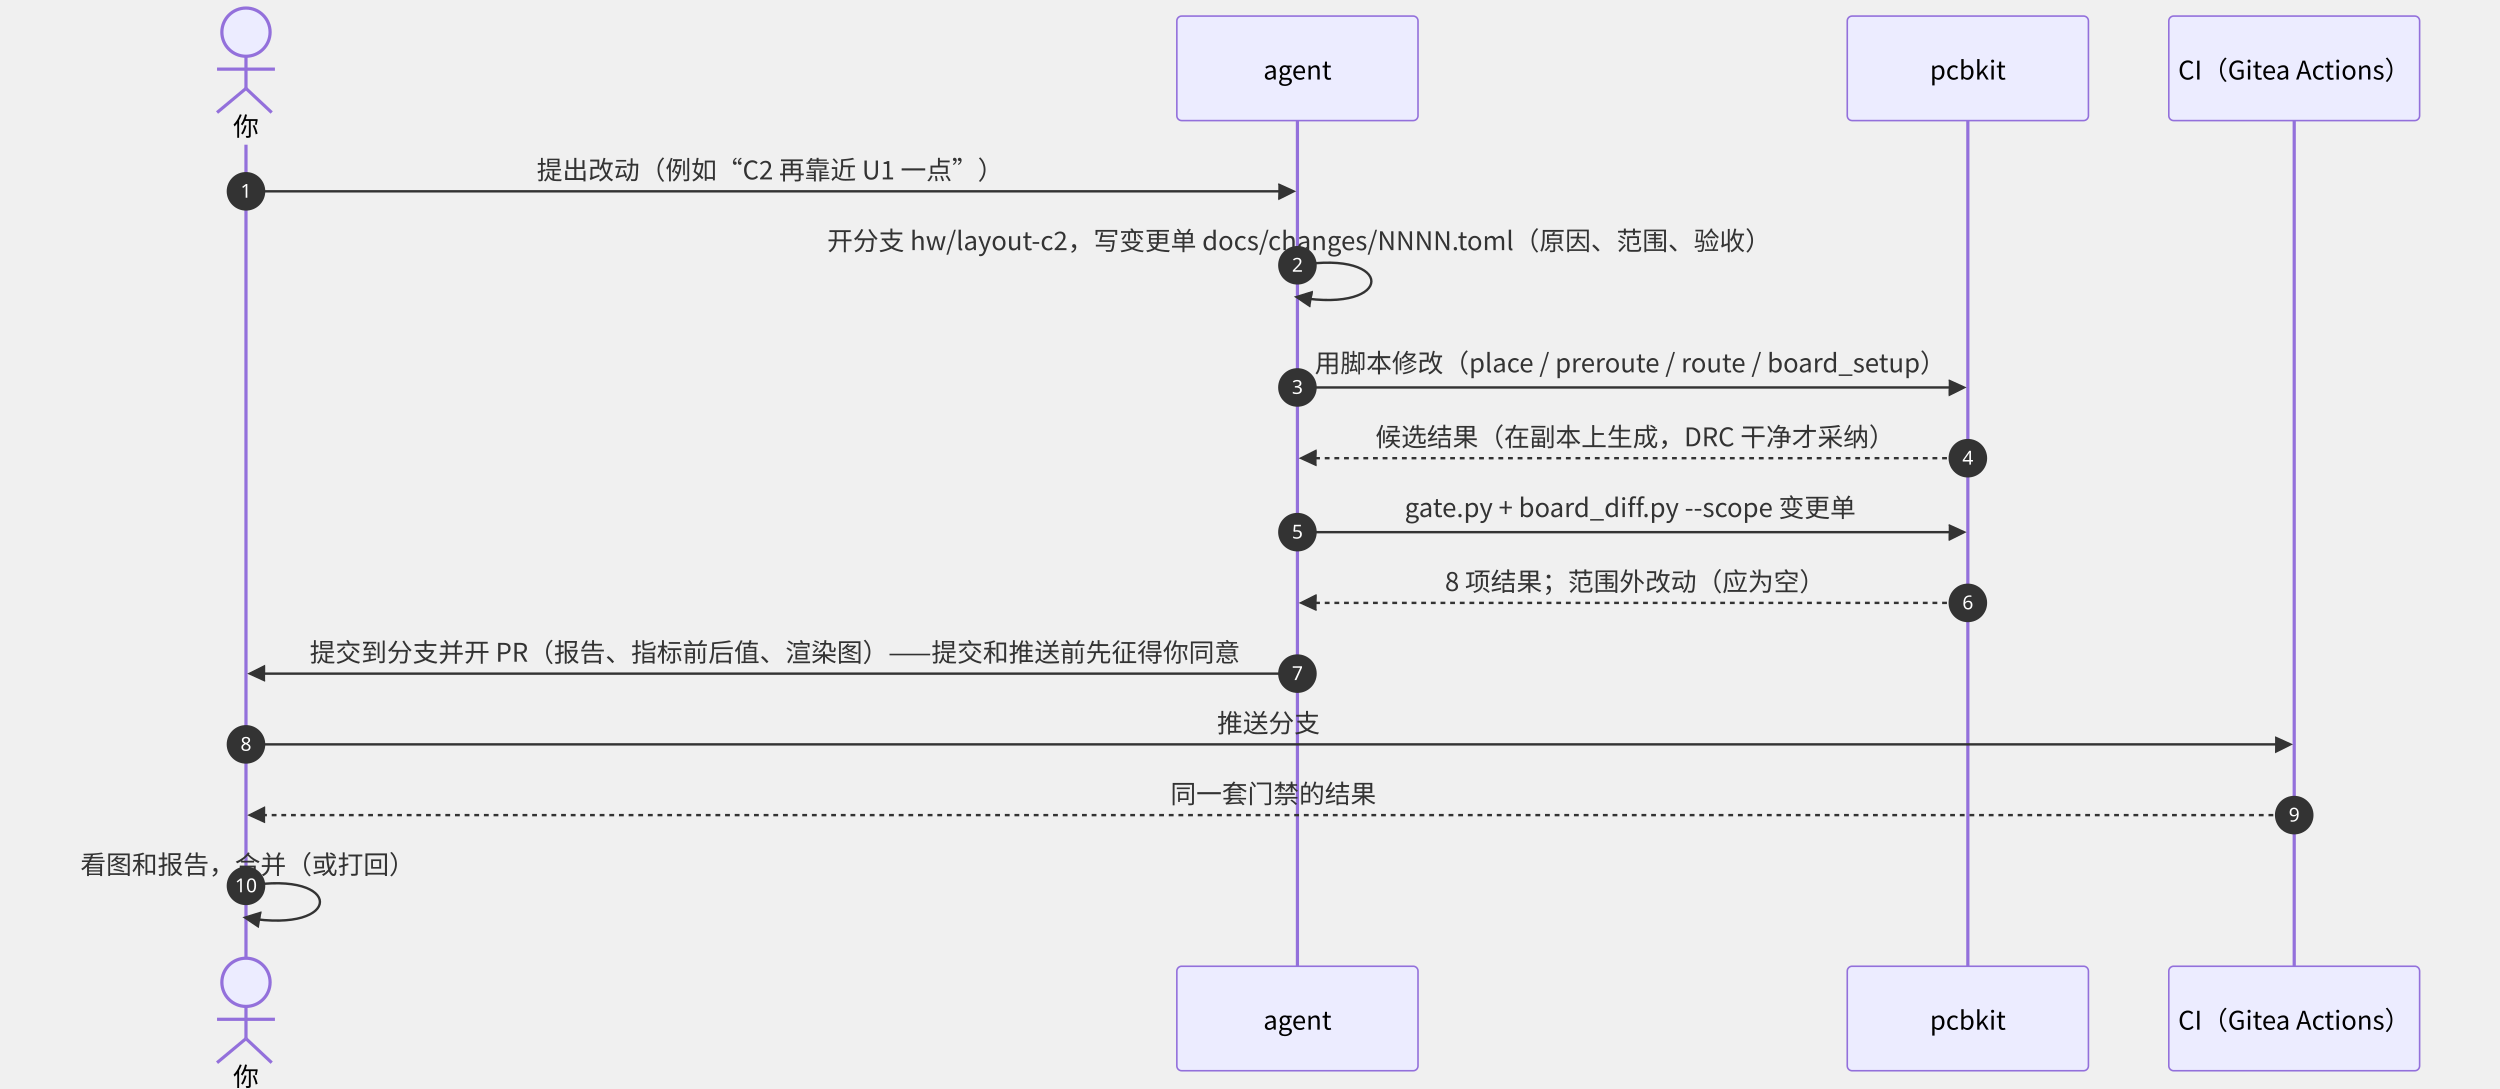
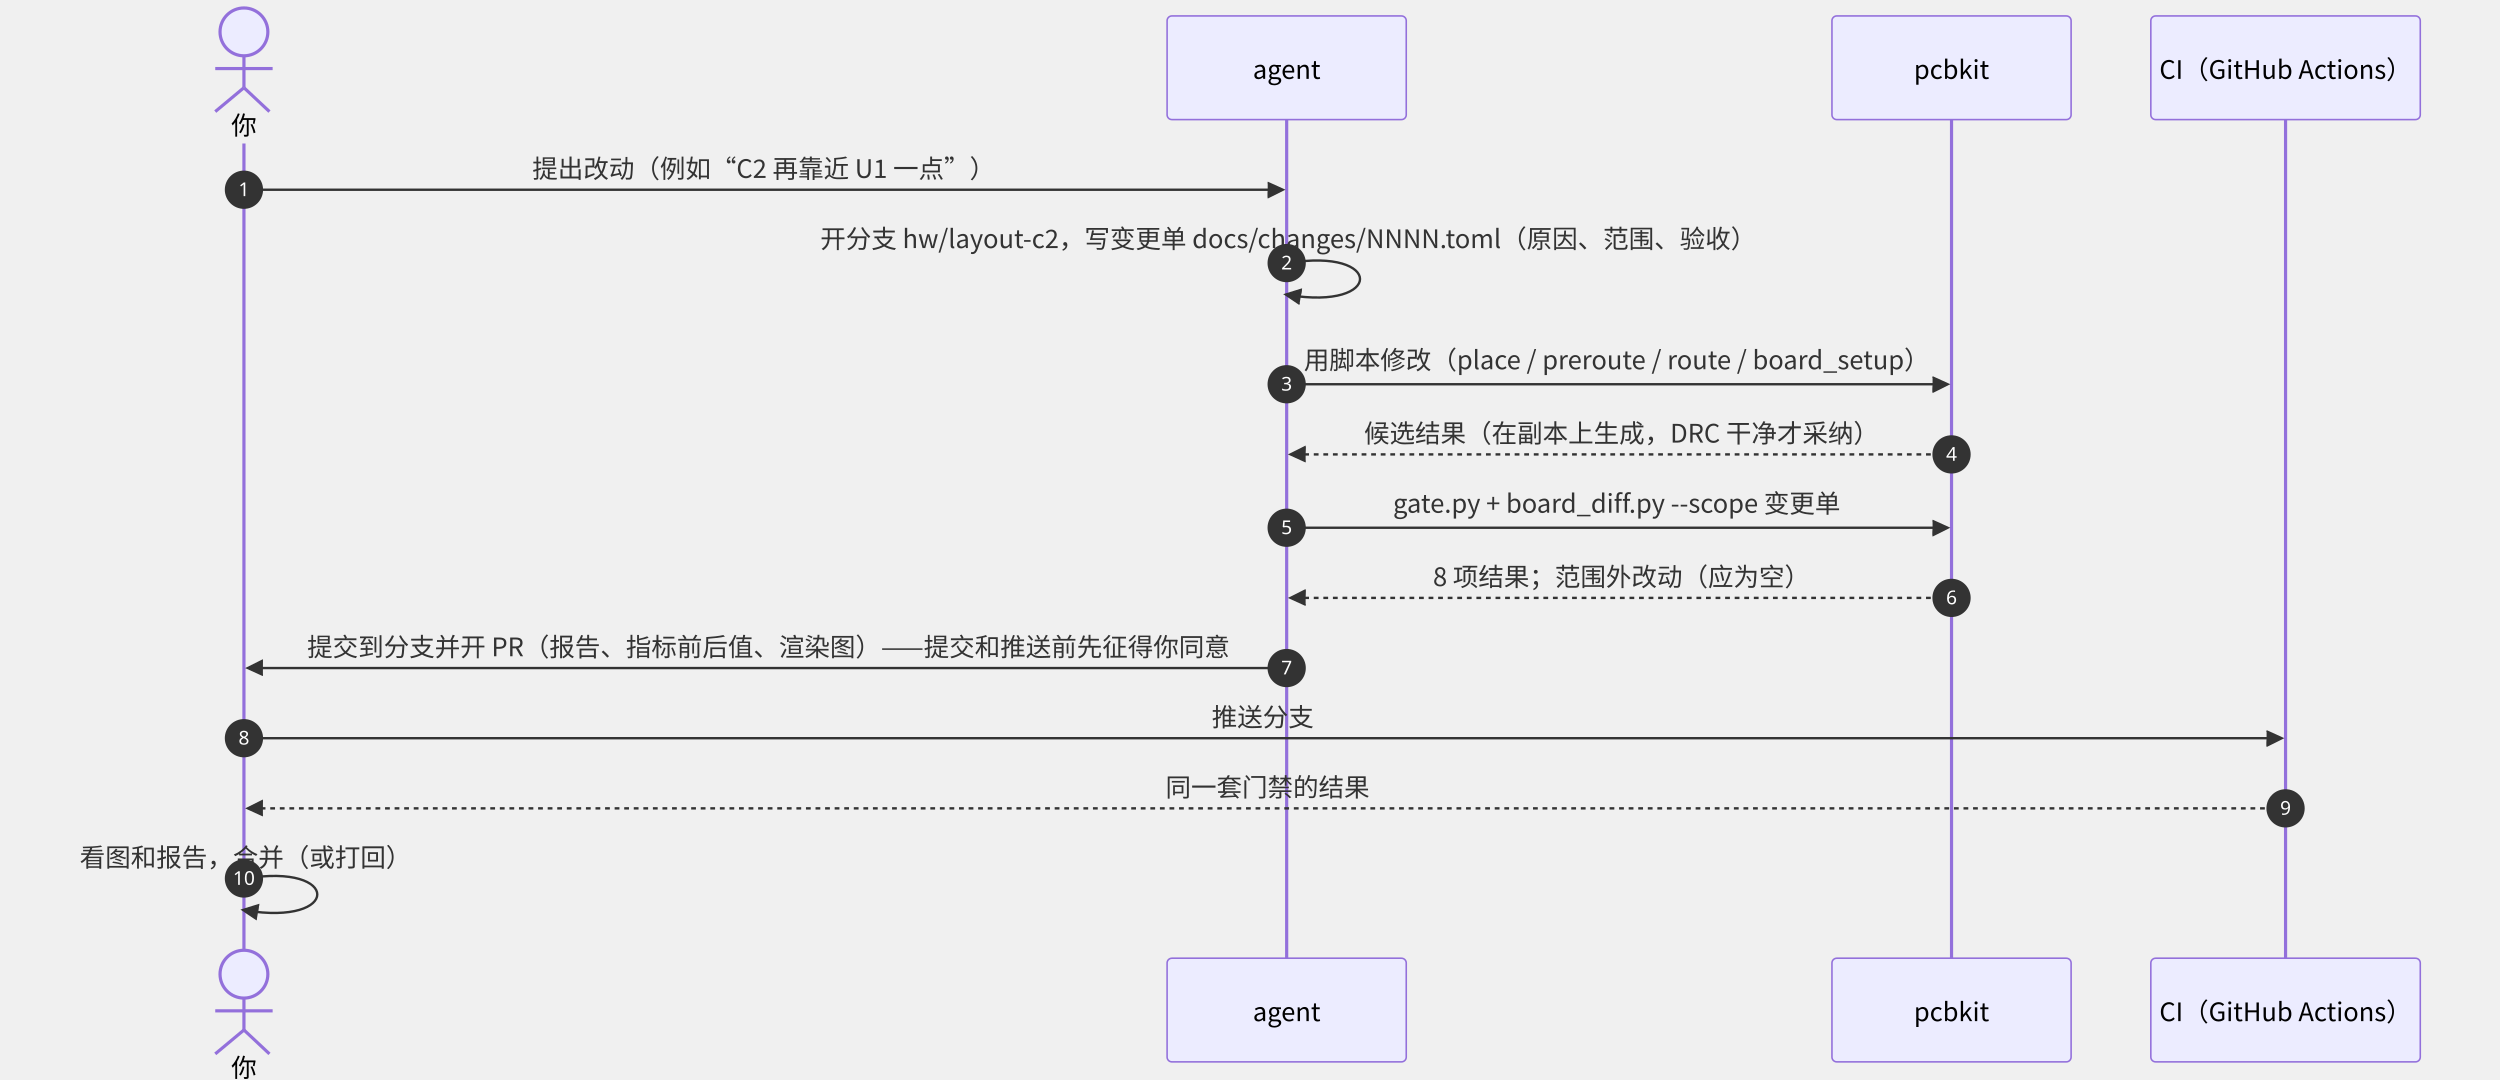
- <svg xmlns="http://www.w3.org/2000/svg" id="m4" width="100%" style="max-width: 1555px;" viewBox="-78 -10 1555 677" role="graphics-document document" aria-roledescription="sequence">
+ <svg xmlns="http://www.w3.org/2000/svg" id="m3" width="100%" style="max-width: 1568px;" viewBox="-78 -10 1568 677" role="graphics-document document" aria-roledescription="sequence">
  <g>
-     <rect x="1271" y="591" fill="#eaeaea" stroke="#666" width="156" height="65" name="C" rx="3" ry="3" class="actor actor-bottom" />
-     <text x="1349" y="623.5" dominant-baseline="central" alignment-baseline="central" class="actor actor-box" style="text-anchor: middle; font-size: 16px; font-weight: 400;">
-       <tspan x="1349" dy="0">CI（Gitea Actions）</tspan>
+     <rect x="1271" y="591" fill="#eaeaea" stroke="#666" width="169" height="65" name="C" rx="3" ry="3" class="actor actor-bottom" />
+     <text x="1355.5" y="623.5" dominant-baseline="central" alignment-baseline="central" class="actor actor-box" style="text-anchor: middle; font-size: 16px; font-weight: 400;">
+       <tspan x="1355.5" dy="0">CI（GitHub Actions）</tspan>
    </text>
  </g>
  <g>
    <rect x="1071" y="591" fill="#eaeaea" stroke="#666" width="150" height="65" name="K" rx="3" ry="3" class="actor actor-bottom" />
    <text x="1146" y="623.5" dominant-baseline="central" alignment-baseline="central" class="actor actor-box" style="text-anchor: middle; font-size: 16px; font-weight: 400;">
      <tspan x="1146" dy="0">pcbkit</tspan>
    </text>
  </g>
  <g>
    <rect x="654" y="591" fill="#eaeaea" stroke="#666" width="150" height="65" name="A" rx="3" ry="3" class="actor actor-bottom" />
    <text x="729" y="623.5" dominant-baseline="central" alignment-baseline="central" class="actor actor-box" style="text-anchor: middle; font-size: 16px; font-weight: 400;">
      <tspan x="729" dy="0">agent</tspan>
    </text>
  </g>
  <g />
  <g>
-     <line id="actor3" x1="1349" y1="65" x2="1349" y2="591" class="actor-line 200" stroke-width="0.5px" stroke="#999" name="C" data-et="life-line" data-id="C" />
+     <line id="actor3" x1="1355.5" y1="65" x2="1355.5" y2="591" class="actor-line 200" stroke-width="0.5px" stroke="#999" name="C" data-et="life-line" data-id="C" />
    <g id="root-3" data-et="participant" data-type="participant" data-id="C">
-       <rect x="1271" y="0" fill="#eaeaea" stroke="#666" width="156" height="65" name="C" rx="3" ry="3" class="actor actor-top" />
-       <text x="1349" y="32.5" dominant-baseline="central" alignment-baseline="central" class="actor actor-box" style="text-anchor: middle; font-size: 16px; font-weight: 400;">
-         <tspan x="1349" dy="0">CI（Gitea Actions）</tspan>
+       <rect x="1271" y="0" fill="#eaeaea" stroke="#666" width="169" height="65" name="C" rx="3" ry="3" class="actor actor-top" />
+       <text x="1355.5" y="32.5" dominant-baseline="central" alignment-baseline="central" class="actor actor-box" style="text-anchor: middle; font-size: 16px; font-weight: 400;">
+         <tspan x="1355.5" dy="0">CI（GitHub Actions）</tspan>
      </text>
    </g>
  </g>
  <g>
    <line id="actor2" x1="1146" y1="65" x2="1146" y2="591" class="actor-line 200" stroke-width="0.5px" stroke="#999" name="K" data-et="life-line" data-id="K" />
    <g id="root-2" data-et="participant" data-type="participant" data-id="K">
      <rect x="1071" y="0" fill="#eaeaea" stroke="#666" width="150" height="65" name="K" rx="3" ry="3" class="actor actor-top" />
      <text x="1146" y="32.5" dominant-baseline="central" alignment-baseline="central" class="actor actor-box" style="text-anchor: middle; font-size: 16px; font-weight: 400;">
        <tspan x="1146" dy="0">pcbkit</tspan>
      </text>
    </g>
  </g>
  <g>
    <line id="actor1" x1="729" y1="65" x2="729" y2="591" class="actor-line 200" stroke-width="0.5px" stroke="#999" name="A" data-et="life-line" data-id="A" />
    <g id="root-1" data-et="participant" data-type="participant" data-id="A">
      <rect x="654" y="0" fill="#eaeaea" stroke="#666" width="150" height="65" name="A" rx="3" ry="3" class="actor actor-top" />
      <text x="729" y="32.5" dominant-baseline="central" alignment-baseline="central" class="actor actor-box" style="text-anchor: middle; font-size: 16px; font-weight: 400;">
        <tspan x="729" dy="0">agent</tspan>
      </text>
    </g>
  </g>
  <g>
    <line id="actor0" x1="75" y1="80" x2="75" y2="591" class="actor-line 200" stroke-width="0.5px" stroke="#999" name="U" data-et="life-line" data-id="U" />
  </g>
-   <style>#m4{font-family:WenQuanYi Zen Hei,Noto Sans CJK SC,Microsoft YaHei,PingFang SC,sans-serif;font-size:16px;fill:#333;}@keyframes edge-animation-frame{from{stroke-dashoffset:0;}}@keyframes dash{to{stroke-dashoffset:0;}}#m4 .edge-animation-slow{stroke-dasharray:9,5!important;stroke-dashoffset:900;animation:dash 50s linear infinite;stroke-linecap:round;}#m4 .edge-animation-fast{stroke-dasharray:9,5!important;stroke-dashoffset:900;animation:dash 20s linear infinite;stroke-linecap:round;}#m4 .error-icon{fill:#552222;}#m4 .error-text{fill:#552222;stroke:#552222;}#m4 .edge-thickness-normal{stroke-width:1px;}#m4 .edge-thickness-thick{stroke-width:3.5px;}#m4 .edge-pattern-solid{stroke-dasharray:0;}#m4 .edge-thickness-invisible{stroke-width:0;fill:none;}#m4 .edge-pattern-dashed{stroke-dasharray:3;}#m4 .edge-pattern-dotted{stroke-dasharray:2;}#m4 .marker{fill:#333333;stroke:#333333;}#m4 .marker.cross{stroke:#333333;}#m4 svg{font-family:WenQuanYi Zen Hei,Noto Sans CJK SC,Microsoft YaHei,PingFang SC,sans-serif;font-size:16px;}#m4 p{margin:0;}#m4 .actor{stroke:#9370DB;fill:#ECECFF;stroke-width:1;}#m4 rect.actor.outer-path[data-look="neo"]{filter:drop-shadow(1px 2px 2px rgba(185, 185, 185, 1));}#m4 rect.note[data-look="neo"]{stroke:#aaaa33;fill:#fff5ad;filter:drop-shadow(1px 2px 2px rgba(185, 185, 185, 1));}#m4 text.actor&gt;tspan{fill:black;stroke:none;}#m4 .actor-line{stroke:#9370DB;}#m4 .innerArc{stroke-width:1.5;stroke-dasharray:none;}#m4 .messageLine0{stroke-width:1.5;stroke-dasharray:none;stroke:#333;}#m4 .messageLine1{stroke-width:1.5;stroke-dasharray:2,2;stroke:#333;}#m4 [id$="-arrowhead"] path{fill:#333;stroke:#333;}#m4 .sequenceNumber{fill:white;}#m4 [id$="-sequencenumber"]{fill:#333;}#m4 [id$="-crosshead"] path{fill:#333;stroke:#333;}#m4 .messageText{fill:#333;stroke:none;}#m4 .labelBox{stroke:#9370DB;fill:#ECECFF;filter:none;}#m4 .labelText,#m4 .labelText&gt;tspan{fill:black;stroke:none;}#m4 .loopText,#m4 .loopText&gt;tspan{fill:black;stroke:none;}#m4 .sectionTitle,#m4 .sectionTitle&gt;tspan{fill:black;stroke:none;}#m4 .loopLine{stroke-width:2px;stroke-dasharray:2,2;stroke:#9370DB;fill:#9370DB;}#m4 .note{stroke:#aaaa33;fill:#fff5ad;}#m4 .noteText,#m4 .noteText&gt;tspan{fill:black;stroke:none;font-weight:normal;}#m4 .activation0{fill:#f4f4f4;stroke:#666;}#m4 .activation1{fill:#f4f4f4;stroke:#666;}#m4 .activation2{fill:#f4f4f4;stroke:#666;}#m4 .actorPopupMenu{position:absolute;}#m4 .actorPopupMenuPanel{position:absolute;fill:#ECECFF;box-shadow:0px 8px 16px 0px rgba(0,0,0,0.2);filter:drop-shadow(3px 5px 2px rgb(0 0 0 / 0.4));}#m4 .actor-man circle,#m4 line{fill:#ECECFF;stroke-width:2px;}#m4 g rect.rect{filter:drop-shadow(1px 2px 2px rgba(185, 185, 185, 1));stroke:#9370DB;}#m4 .node .neo-node{stroke:#9370DB;}#m4 [data-look="neo"].node rect,#m4 [data-look="neo"].cluster rect,#m4 [data-look="neo"].node polygon{stroke:#9370DB;filter:drop-shadow(1px 2px 2px rgba(185, 185, 185, 1));}#m4 [data-look="neo"].swimlane.cluster rect{filter:none;}#m4 [data-look="neo"].node path{stroke:#9370DB;stroke-width:1px;}#m4 [data-look="neo"].node .outer-path{filter:drop-shadow(1px 2px 2px rgba(185, 185, 185, 1));}#m4 [data-look="neo"].node .neo-line path{stroke:#9370DB;filter:none;}#m4 [data-look="neo"].node circle{stroke:#9370DB;filter:drop-shadow(1px 2px 2px rgba(185, 185, 185, 1));}#m4 [data-look="neo"].node circle .state-start{fill:#000000;}#m4 [data-look="neo"].icon-shape .icon{fill:#9370DB;filter:drop-shadow(1px 2px 2px rgba(185, 185, 185, 1));}#m4 [data-look="neo"].icon-shape .icon-neo path{stroke:#9370DB;filter:drop-shadow(1px 2px 2px rgba(185, 185, 185, 1));}#m4 :root{--mermaid-font-family:"trebuchet ms",verdana,arial,sans-serif;}</style>
+   <style>#m3{font-family:WenQuanYi Zen Hei,Noto Sans CJK SC,Microsoft YaHei,PingFang SC,sans-serif;font-size:16px;fill:#333;}@keyframes edge-animation-frame{from{stroke-dashoffset:0;}}@keyframes dash{to{stroke-dashoffset:0;}}#m3 .edge-animation-slow{stroke-dasharray:9,5!important;stroke-dashoffset:900;animation:dash 50s linear infinite;stroke-linecap:round;}#m3 .edge-animation-fast{stroke-dasharray:9,5!important;stroke-dashoffset:900;animation:dash 20s linear infinite;stroke-linecap:round;}#m3 .error-icon{fill:#552222;}#m3 .error-text{fill:#552222;stroke:#552222;}#m3 .edge-thickness-normal{stroke-width:1px;}#m3 .edge-thickness-thick{stroke-width:3.5px;}#m3 .edge-pattern-solid{stroke-dasharray:0;}#m3 .edge-thickness-invisible{stroke-width:0;fill:none;}#m3 .edge-pattern-dashed{stroke-dasharray:3;}#m3 .edge-pattern-dotted{stroke-dasharray:2;}#m3 .marker{fill:#333333;stroke:#333333;}#m3 .marker.cross{stroke:#333333;}#m3 svg{font-family:WenQuanYi Zen Hei,Noto Sans CJK SC,Microsoft YaHei,PingFang SC,sans-serif;font-size:16px;}#m3 p{margin:0;}#m3 .actor{stroke:#9370DB;fill:#ECECFF;stroke-width:1;}#m3 rect.actor.outer-path[data-look="neo"]{filter:drop-shadow(1px 2px 2px rgba(185, 185, 185, 1));}#m3 rect.note[data-look="neo"]{stroke:#aaaa33;fill:#fff5ad;filter:drop-shadow(1px 2px 2px rgba(185, 185, 185, 1));}#m3 text.actor&gt;tspan{fill:black;stroke:none;}#m3 .actor-line{stroke:#9370DB;}#m3 .innerArc{stroke-width:1.5;stroke-dasharray:none;}#m3 .messageLine0{stroke-width:1.5;stroke-dasharray:none;stroke:#333;}#m3 .messageLine1{stroke-width:1.5;stroke-dasharray:2,2;stroke:#333;}#m3 [id$="-arrowhead"] path{fill:#333;stroke:#333;}#m3 .sequenceNumber{fill:white;}#m3 [id$="-sequencenumber"]{fill:#333;}#m3 [id$="-crosshead"] path{fill:#333;stroke:#333;}#m3 .messageText{fill:#333;stroke:none;}#m3 .labelBox{stroke:#9370DB;fill:#ECECFF;filter:none;}#m3 .labelText,#m3 .labelText&gt;tspan{fill:black;stroke:none;}#m3 .loopText,#m3 .loopText&gt;tspan{fill:black;stroke:none;}#m3 .sectionTitle,#m3 .sectionTitle&gt;tspan{fill:black;stroke:none;}#m3 .loopLine{stroke-width:2px;stroke-dasharray:2,2;stroke:#9370DB;fill:#9370DB;}#m3 .note{stroke:#aaaa33;fill:#fff5ad;}#m3 .noteText,#m3 .noteText&gt;tspan{fill:black;stroke:none;font-weight:normal;}#m3 .activation0{fill:#f4f4f4;stroke:#666;}#m3 .activation1{fill:#f4f4f4;stroke:#666;}#m3 .activation2{fill:#f4f4f4;stroke:#666;}#m3 .actorPopupMenu{position:absolute;}#m3 .actorPopupMenuPanel{position:absolute;fill:#ECECFF;box-shadow:0px 8px 16px 0px rgba(0,0,0,0.2);filter:drop-shadow(3px 5px 2px rgb(0 0 0 / 0.4));}#m3 .actor-man circle,#m3 line{fill:#ECECFF;stroke-width:2px;}#m3 g rect.rect{filter:drop-shadow(1px 2px 2px rgba(185, 185, 185, 1));stroke:#9370DB;}#m3 .node .neo-node{stroke:#9370DB;}#m3 [data-look="neo"].node rect,#m3 [data-look="neo"].cluster rect,#m3 [data-look="neo"].node polygon{stroke:#9370DB;filter:drop-shadow(1px 2px 2px rgba(185, 185, 185, 1));}#m3 [data-look="neo"].swimlane.cluster rect{filter:none;}#m3 [data-look="neo"].node path{stroke:#9370DB;stroke-width:1px;}#m3 [data-look="neo"].node .outer-path{filter:drop-shadow(1px 2px 2px rgba(185, 185, 185, 1));}#m3 [data-look="neo"].node .neo-line path{stroke:#9370DB;filter:none;}#m3 [data-look="neo"].node circle{stroke:#9370DB;filter:drop-shadow(1px 2px 2px rgba(185, 185, 185, 1));}#m3 [data-look="neo"].node circle .state-start{fill:#000000;}#m3 [data-look="neo"].icon-shape .icon{fill:#9370DB;filter:drop-shadow(1px 2px 2px rgba(185, 185, 185, 1));}#m3 [data-look="neo"].icon-shape .icon-neo path{stroke:#9370DB;filter:drop-shadow(1px 2px 2px rgba(185, 185, 185, 1));}#m3 :root{--mermaid-font-family:"trebuchet ms",verdana,arial,sans-serif;}</style>
  <g />
  <defs>
-     <symbol id="m4-computer" width="24" height="24">
+     <symbol id="m3-computer" width="24" height="24">
      <path transform="scale(.5)" d="M2 2v13h20v-13h-20zm18 11h-16v-9h16v9zm-10.228 6l.466-1h3.524l.467 1h-4.457zm14.228 3h-24l2-6h2.104l-1.33 4h18.45l-1.297-4h2.073l2 6zm-5-10h-14v-7h14v7z" />
    </symbol>
  </defs>
  <defs>
-     <symbol id="m4-database" fill-rule="evenodd" clip-rule="evenodd">
+     <symbol id="m3-database" fill-rule="evenodd" clip-rule="evenodd">
      <path transform="scale(.5)" d="M12.258.001l.256.004.255.005.253.008.251.01.249.012.247.015.246.016.242.019.241.02.239.023.236.024.233.027.231.028.229.031.225.032.223.034.22.036.217.038.214.04.211.041.208.043.205.045.201.046.198.048.194.05.191.051.187.053.183.054.18.056.175.057.172.059.168.06.163.061.16.063.155.064.15.066.074.033.073.033.071.034.07.034.069.035.068.035.067.035.066.035.064.036.064.036.062.036.06.036.06.037.058.037.058.037.055.038.055.038.053.038.052.038.051.039.05.039.048.039.047.039.045.04.044.04.043.04.041.04.04.041.039.041.037.041.036.041.034.041.033.042.032.042.03.042.029.042.027.042.026.043.024.043.023.043.021.043.02.043.018.044.017.043.015.044.013.044.012.044.011.045.009.044.007.045.006.045.004.045.002.045.001.045v17l-.001.045-.002.045-.004.045-.006.045-.007.045-.009.044-.011.045-.012.044-.013.044-.015.044-.017.043-.018.044-.02.043-.021.043-.023.043-.024.043-.026.043-.027.042-.029.042-.03.042-.032.042-.033.042-.034.041-.036.041-.037.041-.039.041-.04.041-.041.04-.043.04-.044.04-.045.04-.047.039-.048.039-.05.039-.051.039-.052.038-.053.038-.055.038-.055.038-.058.037-.058.037-.06.037-.06.036-.062.036-.064.036-.064.036-.066.035-.067.035-.068.035-.069.035-.07.034-.071.034-.073.033-.074.033-.15.066-.155.064-.16.063-.163.061-.168.06-.172.059-.175.057-.18.056-.183.054-.187.053-.191.051-.194.05-.198.048-.201.046-.205.045-.208.043-.211.041-.214.04-.217.038-.22.036-.223.034-.225.032-.229.031-.231.028-.233.027-.236.024-.239.023-.241.02-.242.019-.246.016-.247.015-.249.012-.251.01-.253.008-.255.005-.256.004-.258.001-.258-.001-.256-.004-.255-.005-.253-.008-.251-.01-.249-.012-.247-.015-.245-.016-.243-.019-.241-.02-.238-.023-.236-.024-.234-.027-.231-.028-.228-.031-.226-.032-.223-.034-.22-.036-.217-.038-.214-.04-.211-.041-.208-.043-.204-.045-.201-.046-.198-.048-.195-.05-.19-.051-.187-.053-.184-.054-.179-.056-.176-.057-.172-.059-.167-.06-.164-.061-.159-.063-.155-.064-.151-.066-.074-.033-.072-.033-.072-.034-.07-.034-.069-.035-.068-.035-.067-.035-.066-.035-.064-.036-.063-.036-.062-.036-.061-.036-.06-.037-.058-.037-.057-.037-.056-.038-.055-.038-.053-.038-.052-.038-.051-.039-.049-.039-.049-.039-.046-.039-.046-.04-.044-.04-.043-.04-.041-.04-.04-.041-.039-.041-.037-.041-.036-.041-.034-.041-.033-.042-.032-.042-.03-.042-.029-.042-.027-.042-.026-.043-.024-.043-.023-.043-.021-.043-.02-.043-.018-.044-.017-.043-.015-.044-.013-.044-.012-.044-.011-.045-.009-.044-.007-.045-.006-.045-.004-.045-.002-.045-.001-.045v-17l.001-.045.002-.045.004-.045.006-.045.007-.045.009-.044.011-.045.012-.044.013-.044.015-.044.017-.043.018-.044.02-.043.021-.043.023-.043.024-.043.026-.043.027-.042.029-.042.03-.042.032-.042.033-.042.034-.041.036-.041.037-.041.039-.041.04-.041.041-.04.043-.04.044-.04.046-.04.046-.039.049-.039.049-.039.051-.039.052-.038.053-.038.055-.038.056-.038.057-.037.058-.037.06-.037.061-.036.062-.036.063-.036.064-.036.066-.035.067-.035.068-.035.069-.035.07-.034.072-.034.072-.033.074-.033.151-.066.155-.064.159-.063.164-.061.167-.06.172-.059.176-.057.179-.056.184-.054.187-.053.19-.051.195-.05.198-.048.201-.046.204-.045.208-.043.211-.041.214-.04.217-.038.22-.036.223-.034.226-.032.228-.031.231-.028.234-.027.236-.024.238-.023.241-.02.243-.019.245-.016.247-.015.249-.012.251-.01.253-.008.255-.005.256-.004.258-.001.258.001zm-9.258 20.499v.01l.001.021.003.021.004.022.005.021.006.022.007.022.009.023.01.022.011.023.012.023.013.023.015.023.016.024.017.023.018.024.019.024.021.024.022.025.023.024.024.025.052.049.056.05.061.051.066.051.07.051.075.051.079.052.084.052.088.052.092.052.097.052.102.051.105.052.11.052.114.051.119.051.123.051.127.05.131.05.135.05.139.048.144.049.147.047.152.047.155.047.16.045.163.045.167.043.171.043.176.041.178.041.183.039.187.039.19.037.194.035.197.035.202.033.204.031.209.03.212.029.216.027.219.025.222.024.226.021.23.02.233.018.236.016.24.015.243.012.246.01.249.008.253.005.256.004.259.001.26-.001.257-.004.254-.005.25-.008.247-.011.244-.012.241-.014.237-.016.233-.018.231-.021.226-.021.224-.024.22-.026.216-.027.212-.028.21-.031.205-.031.202-.034.198-.034.194-.036.191-.037.187-.039.183-.04.179-.04.175-.042.172-.043.168-.044.163-.045.16-.046.155-.046.152-.047.148-.048.143-.049.139-.049.136-.05.131-.05.126-.05.123-.051.118-.052.114-.051.11-.052.106-.052.101-.052.096-.052.092-.052.088-.053.083-.051.079-.052.074-.052.07-.051.065-.051.06-.051.056-.05.051-.05.023-.024.023-.025.021-.024.02-.024.019-.024.018-.024.017-.024.015-.023.014-.024.013-.023.012-.023.01-.023.01-.022.008-.022.006-.022.006-.022.004-.022.004-.021.001-.021.001-.021v-4.127l-.077.055-.08.053-.083.054-.085.053-.087.052-.09.052-.093.051-.095.05-.097.05-.1.049-.102.049-.105.048-.106.047-.109.047-.111.046-.114.045-.115.045-.118.044-.12.043-.122.042-.124.042-.126.041-.128.04-.13.04-.132.038-.134.038-.135.037-.138.037-.139.035-.142.035-.143.034-.144.033-.147.032-.148.031-.15.03-.151.03-.153.029-.154.027-.156.027-.158.026-.159.025-.161.024-.162.023-.163.022-.165.021-.166.02-.167.019-.169.018-.169.017-.171.016-.173.015-.173.014-.175.013-.175.012-.177.011-.178.01-.179.008-.179.008-.181.006-.182.005-.182.004-.184.003-.184.002h-.37l-.184-.002-.184-.003-.182-.004-.182-.005-.181-.006-.179-.008-.179-.008-.178-.01-.176-.011-.176-.012-.175-.013-.173-.014-.172-.015-.171-.016-.17-.017-.169-.018-.167-.019-.166-.02-.165-.021-.163-.022-.162-.023-.161-.024-.159-.025-.157-.026-.156-.027-.155-.027-.153-.029-.151-.03-.15-.03-.148-.031-.146-.032-.145-.033-.143-.034-.141-.035-.14-.035-.137-.037-.136-.037-.134-.038-.132-.038-.13-.04-.128-.04-.126-.041-.124-.042-.122-.042-.12-.044-.117-.043-.116-.045-.113-.045-.112-.046-.109-.047-.106-.047-.105-.048-.102-.049-.1-.049-.097-.05-.095-.05-.093-.052-.09-.051-.087-.052-.085-.053-.083-.054-.08-.054-.077-.054v4.127zm0-5.654v.011l.001.021.003.021.004.021.005.022.006.022.007.022.009.022.01.022.011.023.012.023.013.023.015.024.016.023.017.024.018.024.019.024.021.024.022.024.023.025.024.024.052.05.056.05.061.05.066.051.07.051.075.052.079.051.084.052.088.052.092.052.097.052.102.052.105.052.11.051.114.051.119.052.123.05.127.051.131.05.135.049.139.049.144.048.147.048.152.047.155.046.16.045.163.045.167.044.171.042.176.042.178.04.183.04.187.038.19.037.194.036.197.034.202.033.204.032.209.03.212.028.216.027.219.025.222.024.226.022.23.02.233.018.236.016.24.014.243.012.246.01.249.008.253.006.256.003.259.001.26-.001.257-.003.254-.006.25-.008.247-.01.244-.012.241-.015.237-.016.233-.018.231-.02.226-.022.224-.024.22-.025.216-.027.212-.029.21-.03.205-.032.202-.033.198-.035.194-.036.191-.037.187-.039.183-.039.179-.041.175-.042.172-.043.168-.044.163-.045.16-.045.155-.047.152-.047.148-.048.143-.048.139-.05.136-.049.131-.05.126-.051.123-.051.118-.051.114-.052.11-.052.106-.052.101-.052.096-.052.092-.052.088-.052.083-.052.079-.052.074-.051.07-.052.065-.051.06-.05.056-.051.051-.049.023-.025.023-.024.021-.025.02-.024.019-.024.018-.024.017-.024.015-.023.014-.023.013-.024.012-.022.01-.023.01-.023.008-.022.006-.022.006-.022.004-.021.004-.022.001-.021.001-.021v-4.139l-.077.054-.08.054-.083.054-.085.052-.087.053-.09.051-.093.051-.095.051-.097.05-.1.049-.102.049-.105.048-.106.047-.109.047-.111.046-.114.045-.115.044-.118.044-.12.044-.122.042-.124.042-.126.041-.128.04-.13.039-.132.039-.134.038-.135.037-.138.036-.139.036-.142.035-.143.033-.144.033-.147.033-.148.031-.15.03-.151.03-.153.028-.154.028-.156.027-.158.026-.159.025-.161.024-.162.023-.163.022-.165.021-.166.02-.167.019-.169.018-.169.017-.171.016-.173.015-.173.014-.175.013-.175.012-.177.011-.178.009-.179.009-.179.007-.181.007-.182.005-.182.004-.184.003-.184.002h-.37l-.184-.002-.184-.003-.182-.004-.182-.005-.181-.007-.179-.007-.179-.009-.178-.009-.176-.011-.176-.012-.175-.013-.173-.014-.172-.015-.171-.016-.17-.017-.169-.018-.167-.019-.166-.02-.165-.021-.163-.022-.162-.023-.161-.024-.159-.025-.157-.026-.156-.027-.155-.028-.153-.028-.151-.03-.15-.03-.148-.031-.146-.033-.145-.033-.143-.033-.141-.035-.14-.036-.137-.036-.136-.037-.134-.038-.132-.039-.13-.039-.128-.04-.126-.041-.124-.042-.122-.043-.12-.043-.117-.044-.116-.044-.113-.046-.112-.046-.109-.046-.106-.047-.105-.048-.102-.049-.1-.049-.097-.05-.095-.051-.093-.051-.09-.051-.087-.053-.085-.052-.083-.054-.08-.054-.077-.054v4.139zm0-5.666v.011l.001.02.003.022.004.021.005.022.006.021.007.022.009.023.01.022.011.023.012.023.013.023.015.023.016.024.017.024.018.023.019.024.021.025.022.024.023.024.024.025.052.05.056.05.061.05.066.051.07.051.075.052.079.051.084.052.088.052.092.052.097.052.102.052.105.051.11.052.114.051.119.051.123.051.127.05.131.05.135.05.139.049.144.048.147.048.152.047.155.046.16.045.163.045.167.043.171.043.176.042.178.04.183.04.187.038.19.037.194.036.197.034.202.033.204.032.209.03.212.028.216.027.219.025.222.024.226.021.23.02.233.018.236.017.24.014.243.012.246.01.249.008.253.006.256.003.259.001.26-.001.257-.003.254-.006.25-.008.247-.01.244-.013.241-.014.237-.016.233-.018.231-.02.226-.022.224-.024.22-.025.216-.027.212-.029.21-.03.205-.032.202-.033.198-.035.194-.036.191-.037.187-.039.183-.039.179-.041.175-.042.172-.043.168-.044.163-.045.16-.045.155-.047.152-.047.148-.048.143-.049.139-.049.136-.049.131-.051.126-.05.123-.051.118-.052.114-.051.11-.052.106-.052.101-.052.096-.052.092-.052.088-.052.083-.052.079-.052.074-.052.07-.051.065-.051.06-.051.056-.05.051-.049.023-.025.023-.025.021-.024.02-.024.019-.024.018-.024.017-.024.015-.023.014-.024.013-.023.012-.023.01-.022.01-.023.008-.022.006-.022.006-.022.004-.022.004-.021.001-.021.001-.021v-4.153l-.077.054-.08.054-.083.053-.085.053-.087.053-.09.051-.093.051-.095.051-.097.05-.1.049-.102.048-.105.048-.106.048-.109.046-.111.046-.114.046-.115.044-.118.044-.12.043-.122.043-.124.042-.126.041-.128.04-.13.039-.132.039-.134.038-.135.037-.138.036-.139.036-.142.034-.143.034-.144.033-.147.032-.148.032-.15.03-.151.03-.153.028-.154.028-.156.027-.158.026-.159.024-.161.024-.162.023-.163.023-.165.021-.166.02-.167.019-.169.018-.169.017-.171.016-.173.015-.173.014-.175.013-.175.012-.177.01-.178.01-.179.009-.179.007-.181.006-.182.006-.182.004-.184.003-.184.001-.185.001-.185-.001-.184-.001-.184-.003-.182-.004-.182-.006-.181-.006-.179-.007-.179-.009-.178-.01-.176-.01-.176-.012-.175-.013-.173-.014-.172-.015-.171-.016-.17-.017-.169-.018-.167-.019-.166-.02-.165-.021-.163-.023-.162-.023-.161-.024-.159-.024-.157-.026-.156-.027-.155-.028-.153-.028-.151-.03-.15-.03-.148-.032-.146-.032-.145-.033-.143-.034-.141-.034-.14-.036-.137-.036-.136-.037-.134-.038-.132-.039-.13-.039-.128-.041-.126-.041-.124-.041-.122-.043-.12-.043-.117-.044-.116-.044-.113-.046-.112-.046-.109-.046-.106-.048-.105-.048-.102-.048-.1-.05-.097-.049-.095-.051-.093-.051-.09-.052-.087-.052-.085-.053-.083-.053-.08-.054-.077-.054v4.153zm8.74-8.179l-.257.004-.254.005-.25.008-.247.011-.244.012-.241.014-.237.016-.233.018-.231.021-.226.022-.224.023-.22.026-.216.027-.212.028-.21.031-.205.032-.202.033-.198.034-.194.036-.191.038-.187.038-.183.04-.179.041-.175.042-.172.043-.168.043-.163.045-.16.046-.155.046-.152.048-.148.048-.143.048-.139.049-.136.05-.131.05-.126.051-.123.051-.118.051-.114.052-.11.052-.106.052-.101.052-.096.052-.092.052-.088.052-.083.052-.079.052-.074.051-.07.052-.065.051-.06.05-.056.05-.051.05-.023.025-.023.024-.021.024-.02.025-.019.024-.018.024-.017.023-.015.024-.014.023-.013.023-.012.023-.01.023-.01.022-.008.022-.006.023-.006.021-.004.022-.004.021-.001.021-.001.021.001.021.001.021.004.021.004.022.006.021.006.023.008.022.01.022.01.023.012.023.013.023.014.023.015.024.017.023.018.024.019.024.02.025.021.024.023.024.023.025.051.05.056.05.06.05.065.051.07.052.074.051.079.052.083.052.088.052.092.052.096.052.101.052.106.052.11.052.114.052.118.051.123.051.126.051.131.05.136.05.139.049.143.048.148.048.152.048.155.046.16.046.163.045.168.043.172.043.175.042.179.041.183.04.187.038.191.038.194.036.198.034.202.033.205.032.21.031.212.028.216.027.22.026.224.023.226.022.231.021.233.018.237.016.241.014.244.012.247.011.25.008.254.005.257.004.26.001.26-.001.257-.004.254-.005.25-.008.247-.011.244-.012.241-.014.237-.016.233-.018.231-.021.226-.022.224-.023.22-.026.216-.027.212-.028.21-.031.205-.032.202-.033.198-.034.194-.036.191-.038.187-.038.183-.04.179-.041.175-.042.172-.043.168-.043.163-.045.16-.046.155-.046.152-.048.148-.048.143-.048.139-.049.136-.05.131-.05.126-.051.123-.051.118-.051.114-.052.11-.052.106-.052.101-.052.096-.052.092-.052.088-.052.083-.052.079-.052.074-.051.07-.052.065-.051.06-.05.056-.05.051-.05.023-.025.023-.024.021-.024.02-.025.019-.024.018-.024.017-.023.015-.024.014-.023.013-.023.012-.023.01-.023.01-.022.008-.022.006-.023.006-.021.004-.022.004-.021.001-.021.001-.021-.001-.021-.001-.021-.004-.021-.004-.022-.006-.021-.006-.023-.008-.022-.01-.022-.01-.023-.012-.023-.013-.023-.014-.023-.015-.024-.017-.023-.018-.024-.019-.024-.02-.025-.021-.024-.023-.024-.023-.025-.051-.05-.056-.05-.06-.05-.065-.051-.07-.052-.074-.051-.079-.052-.083-.052-.088-.052-.092-.052-.096-.052-.101-.052-.106-.052-.11-.052-.114-.052-.118-.051-.123-.051-.126-.051-.131-.05-.136-.05-.139-.049-.143-.048-.148-.048-.152-.048-.155-.046-.16-.046-.163-.045-.168-.043-.172-.043-.175-.042-.179-.041-.183-.04-.187-.038-.191-.038-.194-.036-.198-.034-.202-.033-.205-.032-.21-.031-.212-.028-.216-.027-.22-.026-.224-.023-.226-.022-.231-.021-.233-.018-.237-.016-.241-.014-.244-.012-.247-.011-.25-.008-.254-.005-.257-.004-.26-.001-.26.001z" />
    </symbol>
  </defs>
  <defs>
-     <symbol id="m4-clock" width="24" height="24">
+     <symbol id="m3-clock" width="24" height="24">
      <path transform="scale(.5)" d="M12 2c5.514 0 10 4.486 10 10s-4.486 10-10 10-10-4.486-10-10 4.486-10 10-10zm0-2c-6.627 0-12 5.373-12 12s5.373 12 12 12 12-5.373 12-12-5.373-12-12-12zm5.848 12.459c.202.038.202.333.001.372-1.907.361-6.045 1.111-6.547 1.111-.719 0-1.301-.582-1.301-1.301 0-.512.77-5.447 1.125-7.445.034-.192.312-.181.343.014l.985 6.238 5.394 1.011z" />
    </symbol>
  </defs>
  <defs>
-     <marker id="m4-arrowhead" refX="7.9" refY="5" markerUnits="userSpaceOnUse" markerWidth="12" markerHeight="12" orient="auto-start-reverse">
+     <marker id="m3-arrowhead" refX="7.9" refY="5" markerUnits="userSpaceOnUse" markerWidth="12" markerHeight="12" orient="auto-start-reverse">
      <path d="M -1 0 L 10 5 L 0 10 z" />
    </marker>
  </defs>
  <defs>
-     <marker id="m4-crosshead" markerWidth="15" markerHeight="8" orient="auto" refX="4" refY="4.5">
+     <marker id="m3-crosshead" markerWidth="15" markerHeight="8" orient="auto" refX="4" refY="4.5">
      <path fill="none" stroke="#000000" stroke-width="1pt" d="M 1,2 L 6,7 M 6,2 L 1,7" style="stroke-dasharray: 0, 0;" />
    </marker>
  </defs>
  <defs>
-     <marker id="m4-filled-head" refX="15.5" refY="7" markerWidth="20" markerHeight="28" orient="auto">
+     <marker id="m3-filled-head" refX="15.5" refY="7" markerWidth="20" markerHeight="28" orient="auto">
      <path d="M 18,7 L9,13 L14,7 L9,1 Z" />
    </marker>
  </defs>
  <defs>
-     <marker id="m4-sequencenumber" refX="15" refY="15" markerWidth="60" markerHeight="40" orient="auto">
+     <marker id="m3-sequencenumber" refX="15" refY="15" markerWidth="60" markerHeight="40" orient="auto">
      <circle cx="15" cy="15" r="6" />
    </marker>
  </defs>
  <defs>
-     <marker id="m4-solidTopArrowHead" refX="7.9" refY="7.25" markerUnits="userSpaceOnUse" markerWidth="12" markerHeight="12" orient="auto-start-reverse">
+     <marker id="m3-solidTopArrowHead" refX="7.9" refY="7.25" markerUnits="userSpaceOnUse" markerWidth="12" markerHeight="12" orient="auto-start-reverse">
      <path d="M 0 0 L 10 8 L 0 8 z" />
    </marker>
  </defs>
  <defs>
-     <marker id="m4-solidBottomArrowHead" refX="7.9" refY="0.75" markerUnits="userSpaceOnUse" markerWidth="12" markerHeight="12" orient="auto-start-reverse">
+     <marker id="m3-solidBottomArrowHead" refX="7.9" refY="0.75" markerUnits="userSpaceOnUse" markerWidth="12" markerHeight="12" orient="auto-start-reverse">
      <path d="M 0 0 L 10 0 L 0 8 z" />
    </marker>
  </defs>
  <defs>
-     <marker id="m4-stickTopArrowHead" refX="7.5" refY="7" markerUnits="userSpaceOnUse" markerWidth="12" markerHeight="12" orient="auto-start-reverse">
+     <marker id="m3-stickTopArrowHead" refX="7.5" refY="7" markerUnits="userSpaceOnUse" markerWidth="12" markerHeight="12" orient="auto-start-reverse">
      <path d="M 0 0 L 7 7" stroke="black" stroke-width="1.5" fill="none" />
    </marker>
  </defs>
  <defs>
-     <marker id="m4-stickBottomArrowHead" refX="7.5" refY="0" markerUnits="userSpaceOnUse" markerWidth="12" markerHeight="12" orient="auto-start-reverse">
+     <marker id="m3-stickBottomArrowHead" refX="7.5" refY="0" markerUnits="userSpaceOnUse" markerWidth="12" markerHeight="12" orient="auto-start-reverse">
      <path d="M 0 7 L 7 0" stroke="black" stroke-width="1.5" fill="none" />
    </marker>
  </defs>
  <g class="actor-man actor-top" name="U" data-et="participant" data-type="actor" data-id="U" style="stroke: rgb(147, 112, 219);">
    <line id="actor-man-torso0" x1="75" y1="25" x2="75" y2="45" />
    <line id="actor-man-arms0" x1="57" y1="33" x2="93" y2="33" />
    <line x1="57" y1="60" x2="75" y2="45" />
    <line x1="75" y1="45" x2="91" y2="60" />
    <circle cx="75" cy="10" r="15" width="150" height="65" />
    <text x="75" y="67.5" dominant-baseline="central" alignment-baseline="central" class="actor actor-man" style="text-anchor: middle; font-size: 16px; font-weight: 400;">
      <tspan x="75" dy="0">你</tspan>
    </text>
  </g>
  <text x="401" y="80" text-anchor="middle" dominant-baseline="middle" alignment-baseline="middle" class="messageText" dy="1em" style="font-size: 16px; font-weight: 400;">提出改动（例如“C2 再靠近 U1 一点”）</text>
-   <line x1="82" y1="109" x2="725" y2="109" class="messageLine0" data-et="message" data-id="i1" data-from="U" data-to="A" stroke-width="2" stroke="none" marker-end="url(#m4-arrowhead)" style="fill: none;" />
-   <line x1="75" y1="109" x2="75" y2="109" stroke-width="0" marker-start="url(#m4-sequencenumber)" />
+   <line x1="82" y1="109" x2="725" y2="109" class="messageLine0" data-et="message" data-id="i1" data-from="U" data-to="A" stroke-width="2" stroke="none" marker-end="url(#m3-arrowhead)" style="fill: none;" />
+   <line x1="75" y1="109" x2="75" y2="109" stroke-width="0" marker-start="url(#m3-sequencenumber)" />
  <text x="75" y="113" font-family="sans-serif" font-size="12px" text-anchor="middle" class="sequenceNumber">1</text>
  <text x="730" y="124" text-anchor="middle" dominant-baseline="middle" alignment-baseline="middle" class="messageText" dy="1em" style="font-size: 16px; font-weight: 400;">开分支 hw/layout-c2，写变更单 docs/changes/NNNN.toml（原因、范围、验收）</text>
-   <path d="M 730,155 C 790,145 790,185 730,175" class="messageLine0" data-et="message" data-id="i2" data-from="A" data-to="A" stroke-width="2" stroke="none" marker-end="url(#m4-arrowhead)" x1="736" style="fill: none;" />
-   <line x1="729" y1="155" x2="729" y2="155" stroke-width="0" marker-start="url(#m4-sequencenumber)" />
+   <path d="M 730,155 C 790,145 790,185 730,175" class="messageLine0" data-et="message" data-id="i2" data-from="A" data-to="A" stroke-width="2" stroke="none" marker-end="url(#m3-arrowhead)" x1="736" style="fill: none;" />
+   <line x1="729" y1="155" x2="729" y2="155" stroke-width="0" marker-start="url(#m3-sequencenumber)" />
  <text x="729" y="159" font-family="sans-serif" font-size="12px" text-anchor="middle" class="sequenceNumber">2</text>
  <text x="936" y="200" text-anchor="middle" dominant-baseline="middle" alignment-baseline="middle" class="messageText" dy="1em" style="font-size: 16px; font-weight: 400;">用脚本修改（place / preroute / route / board_setup）</text>
-   <line x1="736" y1="231" x2="1142" y2="231" class="messageLine0" data-et="message" data-id="i3" data-from="A" data-to="K" stroke-width="2" stroke="none" marker-end="url(#m4-arrowhead)" style="fill: none;" />
-   <line x1="729" y1="231" x2="729" y2="231" stroke-width="0" marker-start="url(#m4-sequencenumber)" />
+   <line x1="736" y1="231" x2="1142" y2="231" class="messageLine0" data-et="message" data-id="i3" data-from="A" data-to="K" stroke-width="2" stroke="none" marker-end="url(#m3-arrowhead)" style="fill: none;" />
+   <line x1="729" y1="231" x2="729" y2="231" stroke-width="0" marker-start="url(#m3-sequencenumber)" />
  <text x="729" y="235" font-family="sans-serif" font-size="12px" text-anchor="middle" class="sequenceNumber">3</text>
  <text x="939" y="246" text-anchor="middle" dominant-baseline="middle" alignment-baseline="middle" class="messageText" dy="1em" style="font-size: 16px; font-weight: 400;">候选结果（在副本上生成，DRC 干净才采纳）</text>
-   <line x1="1151" y1="275" x2="733" y2="275" class="messageLine1" data-et="message" data-id="i4" data-from="K" data-to="A" stroke-width="2" stroke="none" marker-end="url(#m4-arrowhead)" style="stroke-dasharray: 3, 3; fill: none;" />
-   <line x1="1146" y1="275" x2="1146" y2="275" stroke-width="0" marker-start="url(#m4-sequencenumber)" />
+   <line x1="1151" y1="275" x2="733" y2="275" class="messageLine1" data-et="message" data-id="i4" data-from="K" data-to="A" stroke-width="2" stroke="none" marker-end="url(#m3-arrowhead)" style="stroke-dasharray: 3, 3; fill: none;" />
+   <line x1="1146" y1="275" x2="1146" y2="275" stroke-width="0" marker-start="url(#m3-sequencenumber)" />
  <text x="1146" y="279" font-family="sans-serif" font-size="12px" text-anchor="middle" class="sequenceNumber">4</text>
  <text x="936" y="290" text-anchor="middle" dominant-baseline="middle" alignment-baseline="middle" class="messageText" dy="1em" style="font-size: 16px; font-weight: 400;">gate.py + board_diff.py --scope 变更单</text>
-   <line x1="736" y1="321" x2="1142" y2="321" class="messageLine0" data-et="message" data-id="i5" data-from="A" data-to="K" stroke-width="2" stroke="none" marker-end="url(#m4-arrowhead)" style="fill: none;" />
-   <line x1="729" y1="321" x2="729" y2="321" stroke-width="0" marker-start="url(#m4-sequencenumber)" />
+   <line x1="736" y1="321" x2="1142" y2="321" class="messageLine0" data-et="message" data-id="i5" data-from="A" data-to="K" stroke-width="2" stroke="none" marker-end="url(#m3-arrowhead)" style="fill: none;" />
+   <line x1="729" y1="321" x2="729" y2="321" stroke-width="0" marker-start="url(#m3-sequencenumber)" />
  <text x="729" y="325" font-family="sans-serif" font-size="12px" text-anchor="middle" class="sequenceNumber">5</text>
  <text x="939" y="336" text-anchor="middle" dominant-baseline="middle" alignment-baseline="middle" class="messageText" dy="1em" style="font-size: 16px; font-weight: 400;">8 项结果；范围外改动（应为空）</text>
-   <line x1="1151" y1="365" x2="733" y2="365" class="messageLine1" data-et="message" data-id="i6" data-from="K" data-to="A" stroke-width="2" stroke="none" marker-end="url(#m4-arrowhead)" style="stroke-dasharray: 3, 3; fill: none;" />
-   <line x1="1146" y1="365" x2="1146" y2="365" stroke-width="0" marker-start="url(#m4-sequencenumber)" />
+   <line x1="1151" y1="365" x2="733" y2="365" class="messageLine1" data-et="message" data-id="i6" data-from="K" data-to="A" stroke-width="2" stroke="none" marker-end="url(#m3-arrowhead)" style="stroke-dasharray: 3, 3; fill: none;" />
+   <line x1="1146" y1="365" x2="1146" y2="365" stroke-width="0" marker-start="url(#m3-sequencenumber)" />
  <text x="1146" y="369" font-family="sans-serif" font-size="12px" text-anchor="middle" class="sequenceNumber">6</text>
  <text x="404" y="380" text-anchor="middle" dominant-baseline="middle" alignment-baseline="middle" class="messageText" dy="1em" style="font-size: 16px; font-weight: 400;">提交到分支并开 PR（报告、指标前后值、渲染图）——提交和推送前先征得你同意</text>
-   <line x1="734" y1="409" x2="79" y2="409" class="messageLine0" data-et="message" data-id="i7" data-from="A" data-to="U" stroke-width="2" stroke="none" marker-end="url(#m4-arrowhead)" style="fill: none;" />
-   <line x1="729" y1="409" x2="729" y2="409" stroke-width="0" marker-start="url(#m4-sequencenumber)" />
+   <line x1="734" y1="409" x2="79" y2="409" class="messageLine0" data-et="message" data-id="i7" data-from="A" data-to="U" stroke-width="2" stroke="none" marker-end="url(#m3-arrowhead)" style="fill: none;" />
+   <line x1="729" y1="409" x2="729" y2="409" stroke-width="0" marker-start="url(#m3-sequencenumber)" />
  <text x="729" y="413" font-family="sans-serif" font-size="12px" text-anchor="middle" class="sequenceNumber">7</text>
-   <text x="711" y="424" text-anchor="middle" dominant-baseline="middle" alignment-baseline="middle" class="messageText" dy="1em" style="font-size: 16px; font-weight: 400;">推送分支</text>
-   <line x1="82" y1="453" x2="1345" y2="453" class="messageLine0" data-et="message" data-id="i8" data-from="U" data-to="C" stroke-width="2" stroke="none" marker-end="url(#m4-arrowhead)" style="fill: none;" />
-   <line x1="75" y1="453" x2="75" y2="453" stroke-width="0" marker-start="url(#m4-sequencenumber)" />
+   <text x="714" y="424" text-anchor="middle" dominant-baseline="middle" alignment-baseline="middle" class="messageText" dy="1em" style="font-size: 16px; font-weight: 400;">推送分支</text>
+   <line x1="82" y1="453" x2="1351.5" y2="453" class="messageLine0" data-et="message" data-id="i8" data-from="U" data-to="C" stroke-width="2" stroke="none" marker-end="url(#m3-arrowhead)" style="fill: none;" />
+   <line x1="75" y1="453" x2="75" y2="453" stroke-width="0" marker-start="url(#m3-sequencenumber)" />
  <text x="75" y="457" font-family="sans-serif" font-size="12px" text-anchor="middle" class="sequenceNumber">8</text>
-   <text x="714" y="468" text-anchor="middle" dominant-baseline="middle" alignment-baseline="middle" class="messageText" dy="1em" style="font-size: 16px; font-weight: 400;">同一套门禁的结果</text>
-   <line x1="1354" y1="497" x2="79" y2="497" class="messageLine1" data-et="message" data-id="i9" data-from="C" data-to="U" stroke-width="2" stroke="none" marker-end="url(#m4-arrowhead)" style="stroke-dasharray: 3, 3; fill: none;" />
-   <line x1="1349" y1="497" x2="1349" y2="497" stroke-width="0" marker-start="url(#m4-sequencenumber)" />
-   <text x="1349" y="501" font-family="sans-serif" font-size="12px" text-anchor="middle" class="sequenceNumber">9</text>
+   <text x="717" y="468" text-anchor="middle" dominant-baseline="middle" alignment-baseline="middle" class="messageText" dy="1em" style="font-size: 16px; font-weight: 400;">同一套门禁的结果</text>
+   <line x1="1360.5" y1="497" x2="79" y2="497" class="messageLine1" data-et="message" data-id="i9" data-from="C" data-to="U" stroke-width="2" stroke="none" marker-end="url(#m3-arrowhead)" style="stroke-dasharray: 3, 3; fill: none;" />
+   <line x1="1355.5" y1="497" x2="1355.5" y2="497" stroke-width="0" marker-start="url(#m3-sequencenumber)" />
+   <text x="1355.5" y="501" font-family="sans-serif" font-size="12px" text-anchor="middle" class="sequenceNumber">9</text>
  <text x="76" y="512" text-anchor="middle" dominant-baseline="middle" alignment-baseline="middle" class="messageText" dy="1em" style="font-size: 16px; font-weight: 400;">看图和报告，合并（或打回）</text>
-   <path d="M 76,541 C 136,531 136,571 76,561" class="messageLine0" data-et="message" data-id="i10" data-from="U" data-to="U" stroke-width="2" stroke="none" marker-end="url(#m4-arrowhead)" x1="82" style="fill: none;" />
-   <line x1="75" y1="541" x2="75" y2="541" stroke-width="0" marker-start="url(#m4-sequencenumber)" />
+   <path d="M 76,541 C 136,531 136,571 76,561" class="messageLine0" data-et="message" data-id="i10" data-from="U" data-to="U" stroke-width="2" stroke="none" marker-end="url(#m3-arrowhead)" x1="82" style="fill: none;" />
+   <line x1="75" y1="541" x2="75" y2="541" stroke-width="0" marker-start="url(#m3-sequencenumber)" />
  <text x="75" y="545" font-family="sans-serif" font-size="12px" text-anchor="middle" class="sequenceNumber">10</text>
  <g class="actor-man actor-bottom" name="U" style="stroke: rgb(147, 112, 219);">
    <line id="actor-man-torso3" x1="75" y1="616" x2="75" y2="636" />
    <line id="actor-man-arms3" x1="57" y1="624" x2="93" y2="624" />
    <line x1="57" y1="651" x2="75" y2="636" />
    <line x1="75" y1="636" x2="91" y2="651" />
    <circle cx="75" cy="601" r="15" width="150" height="65" />
    <text x="75" y="658.5" dominant-baseline="central" alignment-baseline="central" class="actor actor-man" style="text-anchor: middle; font-size: 16px; font-weight: 400;">
      <tspan x="75" dy="0">你</tspan>
    </text>
  </g>
</svg>
